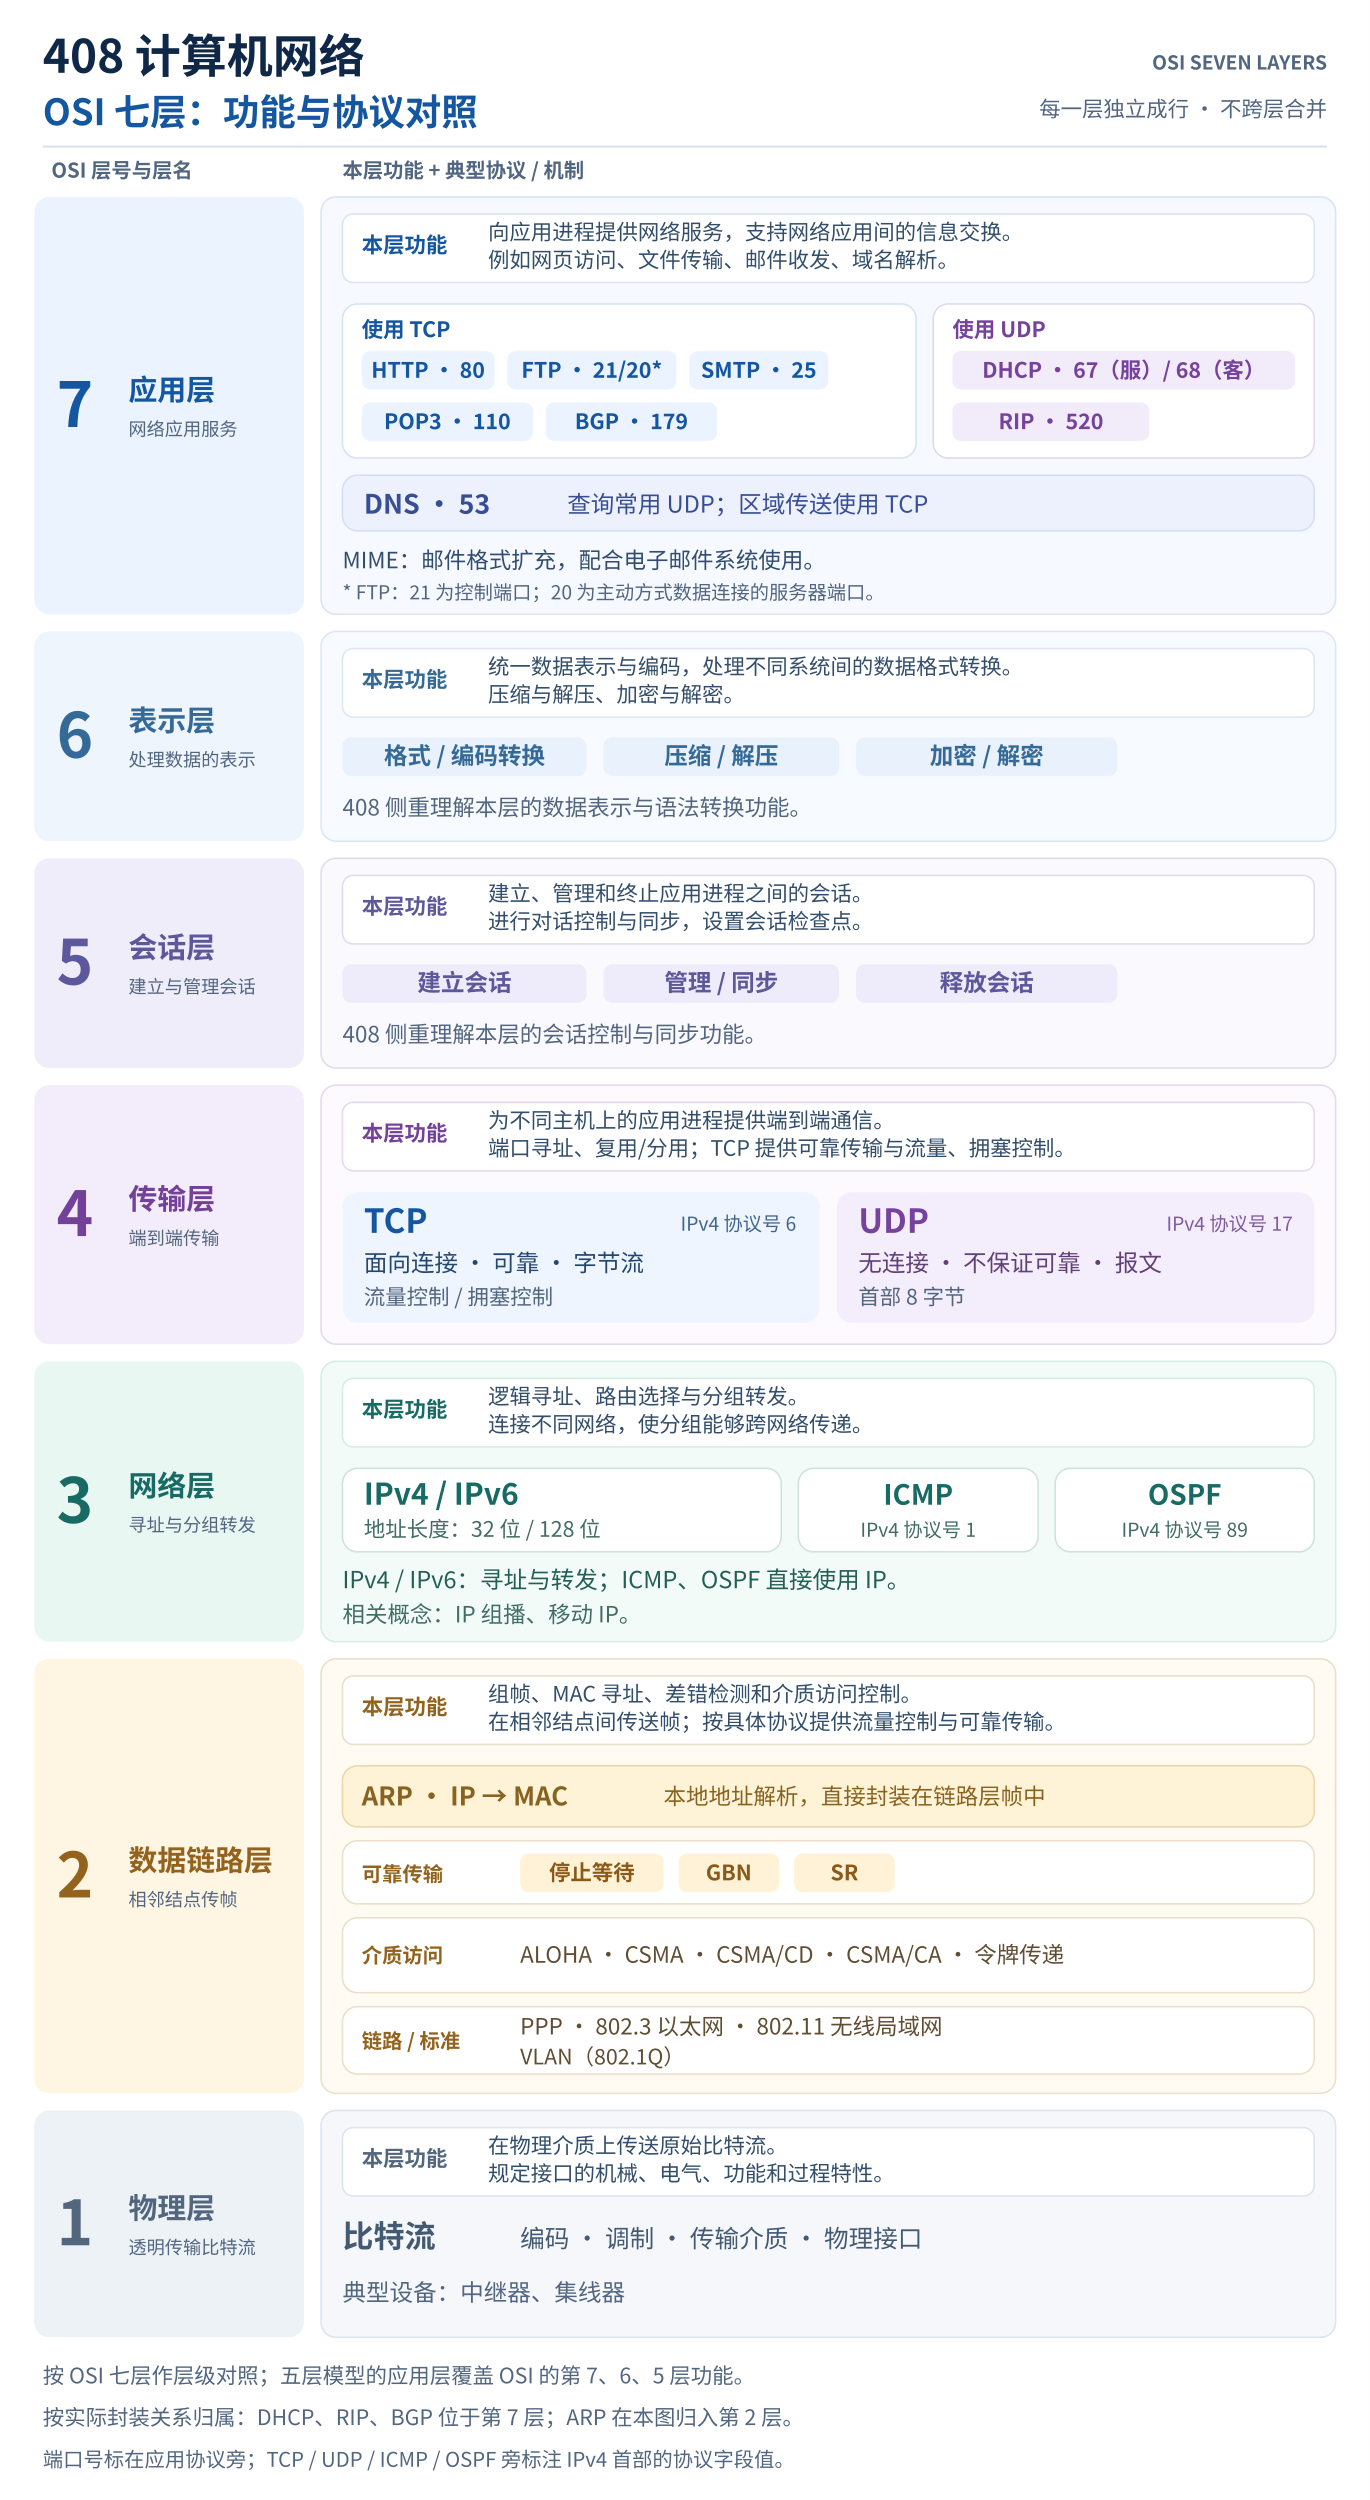
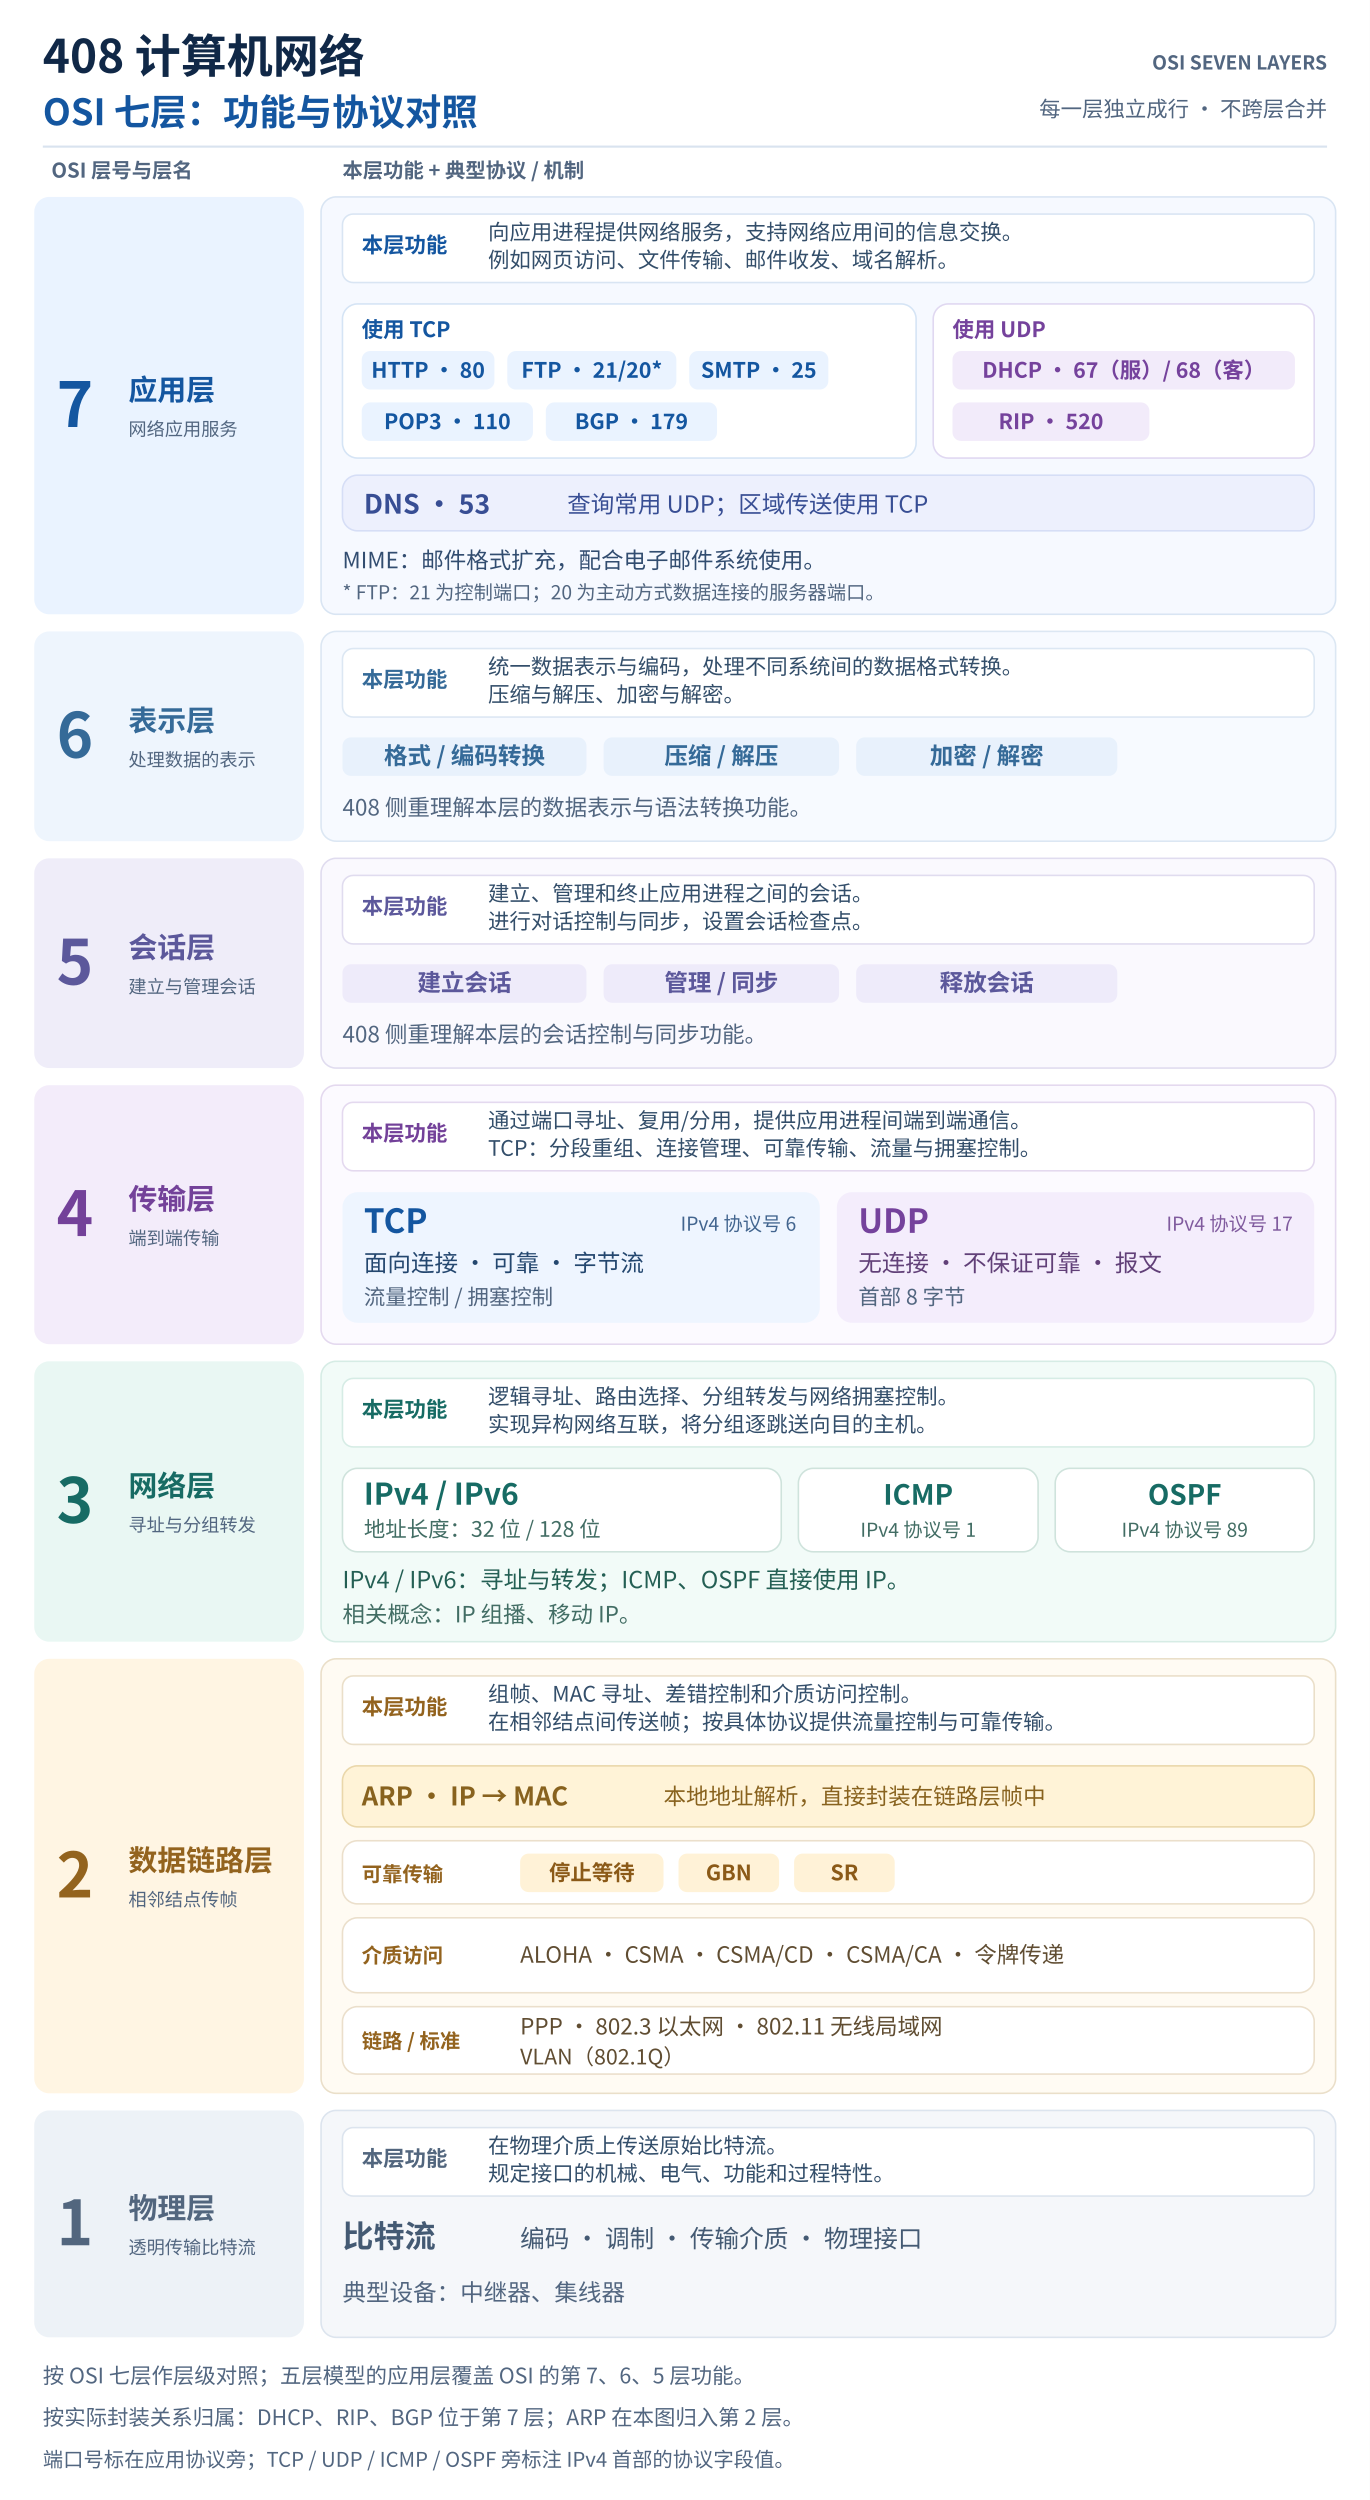
<svg xmlns="http://www.w3.org/2000/svg" width="1280" height="2336" viewBox="0 0 1280 2336" role="img" aria-labelledby="title desc">
  <rect width="1280" height="2336" fill="#fff" />
  <g font-family="PingFang SC, Microsoft YaHei, Noto Sans CJK SC, sans-serif">
    <text x="40" y="68" font-size="43" fill="#102847" font-weight="750" text-anchor="start">408 计算机网络</text>
    <text x="40" y="117" font-size="34" fill="#1456a0" font-weight="650" text-anchor="start">OSI 七层：功能与协议对照</text>
    <text x="1240" y="65" font-size="18" fill="#526680" font-weight="600" text-anchor="end">OSI SEVEN LAYERS</text>
    <text x="1240" y="109" font-size="20" fill="#526680" font-weight="400" text-anchor="end">每一层独立成行 · 不跨层合并</text>
    <line x1="40" y1="137" x2="1240" y2="137" stroke="#d9e3ef" stroke-width="2" />
    <text x="48" y="166" font-size="19" fill="#526680" font-weight="600" text-anchor="start">OSI 层号与层名</text>
    <text x="320" y="166" font-size="19" fill="#526680" font-weight="600" text-anchor="start">本层功能 + 典型协议 / 机制</text>
    <rect x="32" y="184" width="252" height="390" rx="14" fill="#eaf3ff" stroke="none" stroke-width="1.5" />
    <text x="70" y="399.0" font-size="58" fill="#1456a0" font-weight="700" text-anchor="middle">7</text>
    <text x="120" y="374.0" font-size="27" fill="#1456a0" font-weight="700" text-anchor="start">应用层</text>
    <text x="120" y="407.0" font-size="17" fill="#526680" font-weight="400" text-anchor="start">网络应用服务</text>
    <rect x="300" y="184" width="948" height="390" rx="14" fill="#f6f9ff" stroke="#d9e5f3" stroke-width="1.5" />
    <rect x="320" y="200" width="908" height="64" rx="10" fill="#fff" stroke="#d9e5f3" stroke-width="1.5" />
    <text x="338" y="236" font-size="20" fill="#1456a0" font-weight="700" text-anchor="start">本层功能</text>
    <text x="456" y="224" font-size="20" fill="#334e6a" font-weight="400" text-anchor="start">向应用进程提供网络服务，支持网络应用间的信息交换。</text>
    <text x="456" y="250" font-size="20" fill="#334e6a" font-weight="400" text-anchor="start">例如网页访问、文件传输、邮件收发、域名解析。</text>
    <g transform="translate(0,80)">
      <rect x="320" y="204" width="536" height="144" rx="14" fill="#fff" stroke="#d5e4f5" stroke-width="1.5" />
      <rect x="872" y="204" width="356" height="144" rx="14" fill="#fff" stroke="#e0d8f1" stroke-width="1.5" />
      <text x="338" y="235" font-size="20" fill="#1456a0" font-weight="700" text-anchor="start">使用 TCP</text>
      <text x="890" y="235" font-size="20" fill="#75429c" font-weight="700" text-anchor="start">使用 UDP</text>
      <rect x="338" y="248" width="124" height="36" rx="8" fill="#eaf3ff" stroke="none" stroke-width="1.5" />
      <text x="400.0" y="273" font-size="20" fill="#1456a0" font-weight="600" text-anchor="middle">HTTP · 80</text>
      <rect x="474" y="248" width="158" height="36" rx="8" fill="#eaf3ff" stroke="none" stroke-width="1.5" />
      <text x="553.0" y="273" font-size="20" fill="#1456a0" font-weight="600" text-anchor="middle">FTP · 21/20*</text>
      <rect x="644" y="248" width="130" height="36" rx="8" fill="#eaf3ff" stroke="none" stroke-width="1.5" />
      <text x="709.0" y="273" font-size="20" fill="#1456a0" font-weight="600" text-anchor="middle">SMTP · 25</text>
      <rect x="338" y="296" width="160" height="36" rx="8" fill="#eaf3ff" stroke="none" stroke-width="1.5" />
      <text x="418.0" y="321" font-size="20" fill="#1456a0" font-weight="600" text-anchor="middle">POP3 · 110</text>
      <rect x="510" y="296" width="160" height="36" rx="8" fill="#eaf3ff" stroke="none" stroke-width="1.5" />
      <text x="590.0" y="321" font-size="20" fill="#1456a0" font-weight="600" text-anchor="middle">BGP · 179</text>
      <rect x="890" y="248" width="320" height="36" rx="8" fill="#f2ebfa" stroke="none" stroke-width="1.5" />
      <text x="1050.0" y="273" font-size="20" fill="#75429c" font-weight="600" text-anchor="middle">DHCP · 67（服）/ 68（客）</text>
      <rect x="890" y="296" width="184" height="36" rx="8" fill="#f2ebfa" stroke="none" stroke-width="1.5" />
      <text x="982.0" y="321" font-size="20" fill="#75429c" font-weight="600" text-anchor="middle">RIP · 520</text>
      <rect x="320" y="364" width="908" height="52" rx="14" fill="#edf0fd" stroke="#d6def6" stroke-width="1.5" />
      <text x="340" y="400" font-size="25" fill="#384e94" font-weight="700" text-anchor="start">DNS · 53</text>
      <text x="530" y="399" font-size="22" fill="#384e94" font-weight="400" text-anchor="start">查询常用 UDP；区域传送使用 TCP</text>
      <text x="320" y="451" font-size="21" fill="#324d70" font-weight="400" text-anchor="start">MIME：邮件格式扩充，配合电子邮件系统使用。</text>
      <text x="320" y="480" font-size="18" fill="#526680" font-weight="400" text-anchor="start">* FTP：21 为控制端口；20 为主动方式数据连接的服务器端口。</text>
    </g>
    <rect x="32" y="590" width="252" height="196" rx="14" fill="#eef5fd" stroke="none" stroke-width="1.5" />
    <text x="70" y="708.0" font-size="58" fill="#356a98" font-weight="700" text-anchor="middle">6</text>
    <text x="120" y="683.0" font-size="27" fill="#356a98" font-weight="700" text-anchor="start">表示层</text>
    <text x="120" y="716.0" font-size="17" fill="#526680" font-weight="400" text-anchor="start">处理数据的表示</text>
    <rect x="300" y="590" width="948" height="196" rx="14" fill="#f7faff" stroke="#dce7f3" stroke-width="1.5" />
    <rect x="320" y="606" width="908" height="64" rx="10" fill="#fff" stroke="#dce7f3" stroke-width="1.5" />
    <text x="338" y="642" font-size="20" fill="#356a98" font-weight="700" text-anchor="start">本层功能</text>
    <text x="456" y="630" font-size="20" fill="#334e6a" font-weight="400" text-anchor="start">统一数据表示与编码，处理不同系统间的数据格式转换。</text>
    <text x="456" y="656" font-size="20" fill="#334e6a" font-weight="400" text-anchor="start">压缩与解压、加密与解密。</text>
    <g transform="translate(0,160)">
      <rect x="320" y="529" width="228" height="36" rx="8" fill="#e8f1fc" stroke="none" stroke-width="1.5" />
      <text x="434.0" y="554" font-size="22" fill="#356a98" font-weight="600" text-anchor="middle">格式 / 编码转换</text>
      <rect x="564" y="529" width="220" height="36" rx="8" fill="#e8f1fc" stroke="none" stroke-width="1.5" />
      <text x="674.0" y="554" font-size="22" fill="#356a98" font-weight="600" text-anchor="middle">压缩 / 解压</text>
      <rect x="800" y="529" width="244" height="36" rx="8" fill="#e8f1fc" stroke="none" stroke-width="1.5" />
      <text x="922.0" y="554" font-size="22" fill="#356a98" font-weight="600" text-anchor="middle">加密 / 解密</text>
      <text x="320" y="602" font-size="21" fill="#526680" font-weight="400" text-anchor="start">408 侧重理解本层的数据表示与语法转换功能。</text>
    </g>
    <rect x="32" y="802" width="252" height="196" rx="14" fill="#efedf9" stroke="none" stroke-width="1.5" />
    <text x="70" y="920.0" font-size="58" fill="#5c589b" font-weight="700" text-anchor="middle">5</text>
    <text x="120" y="895.0" font-size="27" fill="#5c589b" font-weight="700" text-anchor="start">会话层</text>
    <text x="120" y="928.0" font-size="17" fill="#526680" font-weight="400" text-anchor="start">建立与管理会话</text>
    <rect x="300" y="802" width="948" height="196" rx="14" fill="#faf9fe" stroke="#e0dcef" stroke-width="1.5" />
    <rect x="320" y="818" width="908" height="64" rx="10" fill="#fff" stroke="#e0dcef" stroke-width="1.5" />
    <text x="338" y="854" font-size="20" fill="#5c589b" font-weight="700" text-anchor="start">本层功能</text>
    <text x="456" y="842" font-size="20" fill="#334e6a" font-weight="400" text-anchor="start">建立、管理和终止应用进程之间的会话。</text>
    <text x="456" y="868" font-size="20" fill="#334e6a" font-weight="400" text-anchor="start">进行对话控制与同步，设置会话检查点。</text>
    <g transform="translate(0,240)">
      <rect x="320" y="661" width="228" height="36" rx="8" fill="#eeebfa" stroke="none" stroke-width="1.5" />
      <text x="434.0" y="686" font-size="22" fill="#5c589b" font-weight="600" text-anchor="middle">建立会话</text>
      <rect x="564" y="661" width="220" height="36" rx="8" fill="#eeebfa" stroke="none" stroke-width="1.5" />
      <text x="674.0" y="686" font-size="22" fill="#5c589b" font-weight="600" text-anchor="middle">管理 / 同步</text>
      <rect x="800" y="661" width="244" height="36" rx="8" fill="#eeebfa" stroke="none" stroke-width="1.5" />
      <text x="922.0" y="686" font-size="22" fill="#5c589b" font-weight="600" text-anchor="middle">释放会话</text>
      <text x="320" y="734" font-size="21" fill="#526680" font-weight="400" text-anchor="start">408 侧重理解本层的会话控制与同步功能。</text>
    </g>
    <rect x="32" y="1014" width="252" height="242" rx="14" fill="#f3ecfa" stroke="none" stroke-width="1.5" />
    <text x="70" y="1155.0" font-size="58" fill="#734199" font-weight="700" text-anchor="middle">4</text>
    <text x="120" y="1130.0" font-size="27" fill="#734199" font-weight="700" text-anchor="start">传输层</text>
    <text x="120" y="1163.0" font-size="17" fill="#526680" font-weight="400" text-anchor="start">端到端传输</text>
    <rect x="300" y="1014" width="948" height="242" rx="14" fill="#fcfaff" stroke="#e4d9ef" stroke-width="1.5" />
    <rect x="320" y="1030" width="908" height="64" rx="10" fill="#fff" stroke="#e4d9ef" stroke-width="1.5" />
    <text x="338" y="1066" font-size="20" fill="#734199" font-weight="700" text-anchor="start">本层功能</text>
-     <text x="456" y="1054" font-size="20" fill="#334e6a" font-weight="400" text-anchor="start">为不同主机上的应用进程提供端到端通信。</text>
-     <text x="456" y="1080" font-size="20" fill="#334e6a" font-weight="400" text-anchor="start">端口寻址、复用/分用；TCP 提供可靠传输与流量、拥塞控制。</text>
+     <text x="456" y="1054" font-size="20" fill="#334e6a" font-weight="400" text-anchor="start">通过端口寻址、复用/分用，提供应用进程间端到端通信。</text>
+     <text x="456" y="1080" font-size="20" fill="#334e6a" font-weight="400" text-anchor="start">TCP：分段重组、连接管理、可靠传输、流量与拥塞控制。</text>
    <g transform="translate(0,320)">
      <rect x="320" y="794" width="446" height="122" rx="14" fill="#eef5ff" stroke="none" stroke-width="1.5" />
      <rect x="782" y="794" width="446" height="122" rx="14" fill="#f4edfc" stroke="none" stroke-width="1.5" />
      <text x="340" y="832" font-size="31" fill="#1456a0" font-weight="750" text-anchor="start">TCP</text>
      <text x="744" y="830" font-size="18" fill="#42658f" font-weight="500" text-anchor="end">IPv4 协议号 6</text>
      <text x="340" y="868" font-size="22" fill="#24476f" font-weight="400" text-anchor="start">面向连接 · 可靠 · 字节流</text>
      <text x="340" y="899" font-size="20" fill="#526680" font-weight="400" text-anchor="start">流量控制 / 拥塞控制</text>
      <text x="802" y="832" font-size="31" fill="#75429c" font-weight="750" text-anchor="start">UDP</text>
      <text x="1208" y="830" font-size="18" fill="#805b9e" font-weight="500" text-anchor="end">IPv4 协议号 17</text>
      <text x="802" y="868" font-size="22" fill="#614078" font-weight="400" text-anchor="start">无连接 · 不保证可靠 · 报文</text>
      <text x="802" y="899" font-size="20" fill="#526680" font-weight="400" text-anchor="start">首部 8 字节</text>
    </g>
    <rect x="32" y="1272" width="252" height="262" rx="14" fill="#e9f7f3" stroke="none" stroke-width="1.5" />
    <text x="70" y="1423.0" font-size="58" fill="#176b64" font-weight="700" text-anchor="middle">3</text>
    <text x="120" y="1398.0" font-size="27" fill="#176b64" font-weight="700" text-anchor="start">网络层</text>
    <text x="120" y="1431.0" font-size="17" fill="#526680" font-weight="400" text-anchor="start">寻址与分组转发</text>
    <rect x="300" y="1272" width="948" height="262" rx="14" fill="#f2fbf8" stroke="#d6ece5" stroke-width="1.5" />
    <rect x="320" y="1288" width="908" height="64" rx="10" fill="#fff" stroke="#d6ece5" stroke-width="1.5" />
    <text x="338" y="1324" font-size="20" fill="#176b64" font-weight="700" text-anchor="start">本层功能</text>
-     <text x="456" y="1312" font-size="20" fill="#334e6a" font-weight="400" text-anchor="start">逻辑寻址、路由选择与分组转发。</text>
-     <text x="456" y="1338" font-size="20" fill="#334e6a" font-weight="400" text-anchor="start">连接不同网络，使分组能够跨网络传递。</text>
+     <text x="456" y="1312" font-size="20" fill="#334e6a" font-weight="400" text-anchor="start">逻辑寻址、路由选择、分组转发与网络拥塞控制。</text>
+     <text x="456" y="1338" font-size="20" fill="#334e6a" font-weight="400" text-anchor="start">实现异构网络互联，将分组逐跳送向目的主机。</text>
    <g transform="translate(0,400)">
      <rect x="320" y="972" width="410" height="78" rx="14" fill="#fff" stroke="#cfe3dc" stroke-width="1.5" />
      <rect x="746" y="972" width="224" height="78" rx="14" fill="#fff" stroke="#cfe3dc" stroke-width="1.5" />
      <rect x="986" y="972" width="242" height="78" rx="14" fill="#fff" stroke="#cfe3dc" stroke-width="1.5" />
      <text x="340" y="1006" font-size="28" fill="#176b64" font-weight="700" text-anchor="start">IPv4 / IPv6</text>
      <text x="340" y="1036" font-size="20" fill="#426d64" font-weight="400" text-anchor="start">地址长度：32 位 / 128 位</text>
      <text x="858" y="1006" font-size="26" fill="#176b64" font-weight="700" text-anchor="middle">ICMP</text>
      <text x="858" y="1036" font-size="18" fill="#426d64" font-weight="400" text-anchor="middle">IPv4 协议号 1</text>
      <text x="1107" y="1006" font-size="26" fill="#176b64" font-weight="700" text-anchor="middle">OSPF</text>
      <text x="1107" y="1036" font-size="18" fill="#426d64" font-weight="400" text-anchor="middle">IPv4 协议号 89</text>
      <text x="320" y="1084" font-size="22" fill="#245f54" font-weight="400" text-anchor="start">IPv4 / IPv6：寻址与转发；ICMP、OSPF 直接使用 IP。</text>
      <text x="320" y="1116" font-size="21" fill="#426d64" font-weight="400" text-anchor="start">相关概念：IP 组播、移动 IP。</text>
    </g>
    <rect x="32" y="1550" width="252" height="406" rx="14" fill="#fff5e3" stroke="none" stroke-width="1.5" />
    <text x="70" y="1773.0" font-size="58" fill="#93631e" font-weight="700" text-anchor="middle">2</text>
    <text x="120" y="1748.0" font-size="27" fill="#93631e" font-weight="700" text-anchor="start">数据链路层</text>
    <text x="120" y="1781.0" font-size="17" fill="#526680" font-weight="400" text-anchor="start">相邻结点传帧</text>
    <rect x="300" y="1550" width="948" height="406" rx="14" fill="#fffbf3" stroke="#eadfc9" stroke-width="1.5" />
    <rect x="320" y="1566" width="908" height="64" rx="10" fill="#fff" stroke="#eadfc9" stroke-width="1.5" />
    <text x="338" y="1602" font-size="20" fill="#93631e" font-weight="700" text-anchor="start">本层功能</text>
-     <text x="456" y="1590" font-size="20" fill="#334e6a" font-weight="400" text-anchor="start">组帧、MAC 寻址、差错检测和介质访问控制。</text>
+     <text x="456" y="1590" font-size="20" fill="#334e6a" font-weight="400" text-anchor="start">组帧、MAC 寻址、差错控制和介质访问控制。</text>
    <text x="456" y="1616" font-size="20" fill="#334e6a" font-weight="400" text-anchor="start">在相邻结点间传送帧；按具体协议提供流量控制与可靠传输。</text>
    <g transform="translate(0,480)">
      <rect x="320" y="1170" width="908" height="57" rx="14" fill="#fff3d7" stroke="#ead7aa" stroke-width="1.5" />
      <text x="338" y="1207" font-size="24" fill="#88621e" font-weight="700" text-anchor="start">ARP · IP → MAC</text>
      <text x="620" y="1206" font-size="21" fill="#88621e" font-weight="400" text-anchor="start">本地地址解析，直接封装在链路层帧中</text>
      <rect x="320" y="1240" width="908" height="59" rx="14" fill="#fff" stroke="#ebdfcb" stroke-width="1.5" />
      <text x="338" y="1278" font-size="19" fill="#93631e" font-weight="650" text-anchor="start">可靠传输</text>
      <rect x="486" y="1252" width="134" height="36" rx="8" fill="#fff2d7" stroke="none" stroke-width="1.5" />
      <text x="553.0" y="1277" font-size="20" fill="#8b5a18" font-weight="600" text-anchor="middle">停止等待</text>
      <rect x="634" y="1252" width="94" height="36" rx="8" fill="#fff2d7" stroke="none" stroke-width="1.5" />
      <text x="681.0" y="1277" font-size="20" fill="#8b5a18" font-weight="600" text-anchor="middle">GBN</text>
      <rect x="742" y="1252" width="94" height="36" rx="8" fill="#fff2d7" stroke="none" stroke-width="1.5" />
      <text x="789.0" y="1277" font-size="20" fill="#8b5a18" font-weight="600" text-anchor="middle">SR</text>
      <rect x="320" y="1312" width="908" height="70" rx="14" fill="#fff" stroke="#ebdfcb" stroke-width="1.5" />
      <text x="338" y="1354" font-size="19" fill="#93631e" font-weight="650" text-anchor="start">介质访问</text>
      <text x="486" y="1354" font-size="21" fill="#604d32" font-weight="400" text-anchor="start">ALOHA · CSMA · CSMA/CD · CSMA/CA · 令牌传递</text>
      <rect x="320" y="1395" width="908" height="63" rx="14" fill="#fff" stroke="#ebdfcb" stroke-width="1.5" />
      <text x="338" y="1434" font-size="19" fill="#93631e" font-weight="650" text-anchor="start">链路 / 标准</text>
      <text x="486" y="1421" font-size="21" fill="#604d32" font-weight="400" text-anchor="start">PPP · 802.3 以太网 · 802.11 无线局域网</text>
      <text x="486" y="1449" font-size="20" fill="#604d32" font-weight="400" text-anchor="start">VLAN（802.1Q）</text>
    </g>
    <rect x="32" y="1972" width="252" height="212" rx="14" fill="#edf2f7" stroke="none" stroke-width="1.5" />
    <text x="70" y="2098.0" font-size="58" fill="#52667e" font-weight="700" text-anchor="middle">1</text>
    <text x="120" y="2073.0" font-size="27" fill="#52667e" font-weight="700" text-anchor="start">物理层</text>
    <text x="120" y="2106.0" font-size="17" fill="#526680" font-weight="400" text-anchor="start">透明传输比特流</text>
    <rect x="300" y="1972" width="948" height="212" rx="14" fill="#f5f7fa" stroke="#dce4ee" stroke-width="1.5" />
    <rect x="320" y="1988" width="908" height="64" rx="10" fill="#fff" stroke="#dce4ee" stroke-width="1.5" />
    <text x="338" y="2024" font-size="20" fill="#52667e" font-weight="700" text-anchor="start">本层功能</text>
    <text x="456" y="2012" font-size="20" fill="#334e6a" font-weight="400" text-anchor="start">在物理介质上传送原始比特流。</text>
    <text x="456" y="2038" font-size="20" fill="#334e6a" font-weight="400" text-anchor="start">规定接口的机械、电气、功能和过程特性。</text>
    <g transform="translate(0,560)">
      <text x="320" y="1540" font-size="29" fill="#445a73" font-weight="700" text-anchor="start">比特流</text>
      <text x="486" y="1540" font-size="23" fill="#445a73" font-weight="400" text-anchor="start">编码 · 调制 · 传输介质 · 物理接口</text>
      <text x="320" y="1590" font-size="22" fill="#526680" font-weight="400" text-anchor="start">典型设备：中继器、集线器</text>
    </g>
    <g transform="translate(0,560)">
      <text x="40" y="1667" font-size="20" fill="#526680" font-weight="400" text-anchor="start">按 OSI 七层作层级对照；五层模型的应用层覆盖 OSI 的第 7、6、5 层功能。</text>
      <text x="40" y="1706" font-size="20" fill="#526680" font-weight="400" text-anchor="start">按实际封装关系归属：DHCP、RIP、BGP 位于第 7 层；ARP 在本图归入第 2 层。</text>
      <text x="40" y="1745" font-size="19" fill="#526680" font-weight="400" text-anchor="start">端口号标在应用协议旁；TCP / UDP / ICMP / OSPF 旁标注 IPv4 首部的协议字段值。</text>
    </g>
  </g>
</svg>
